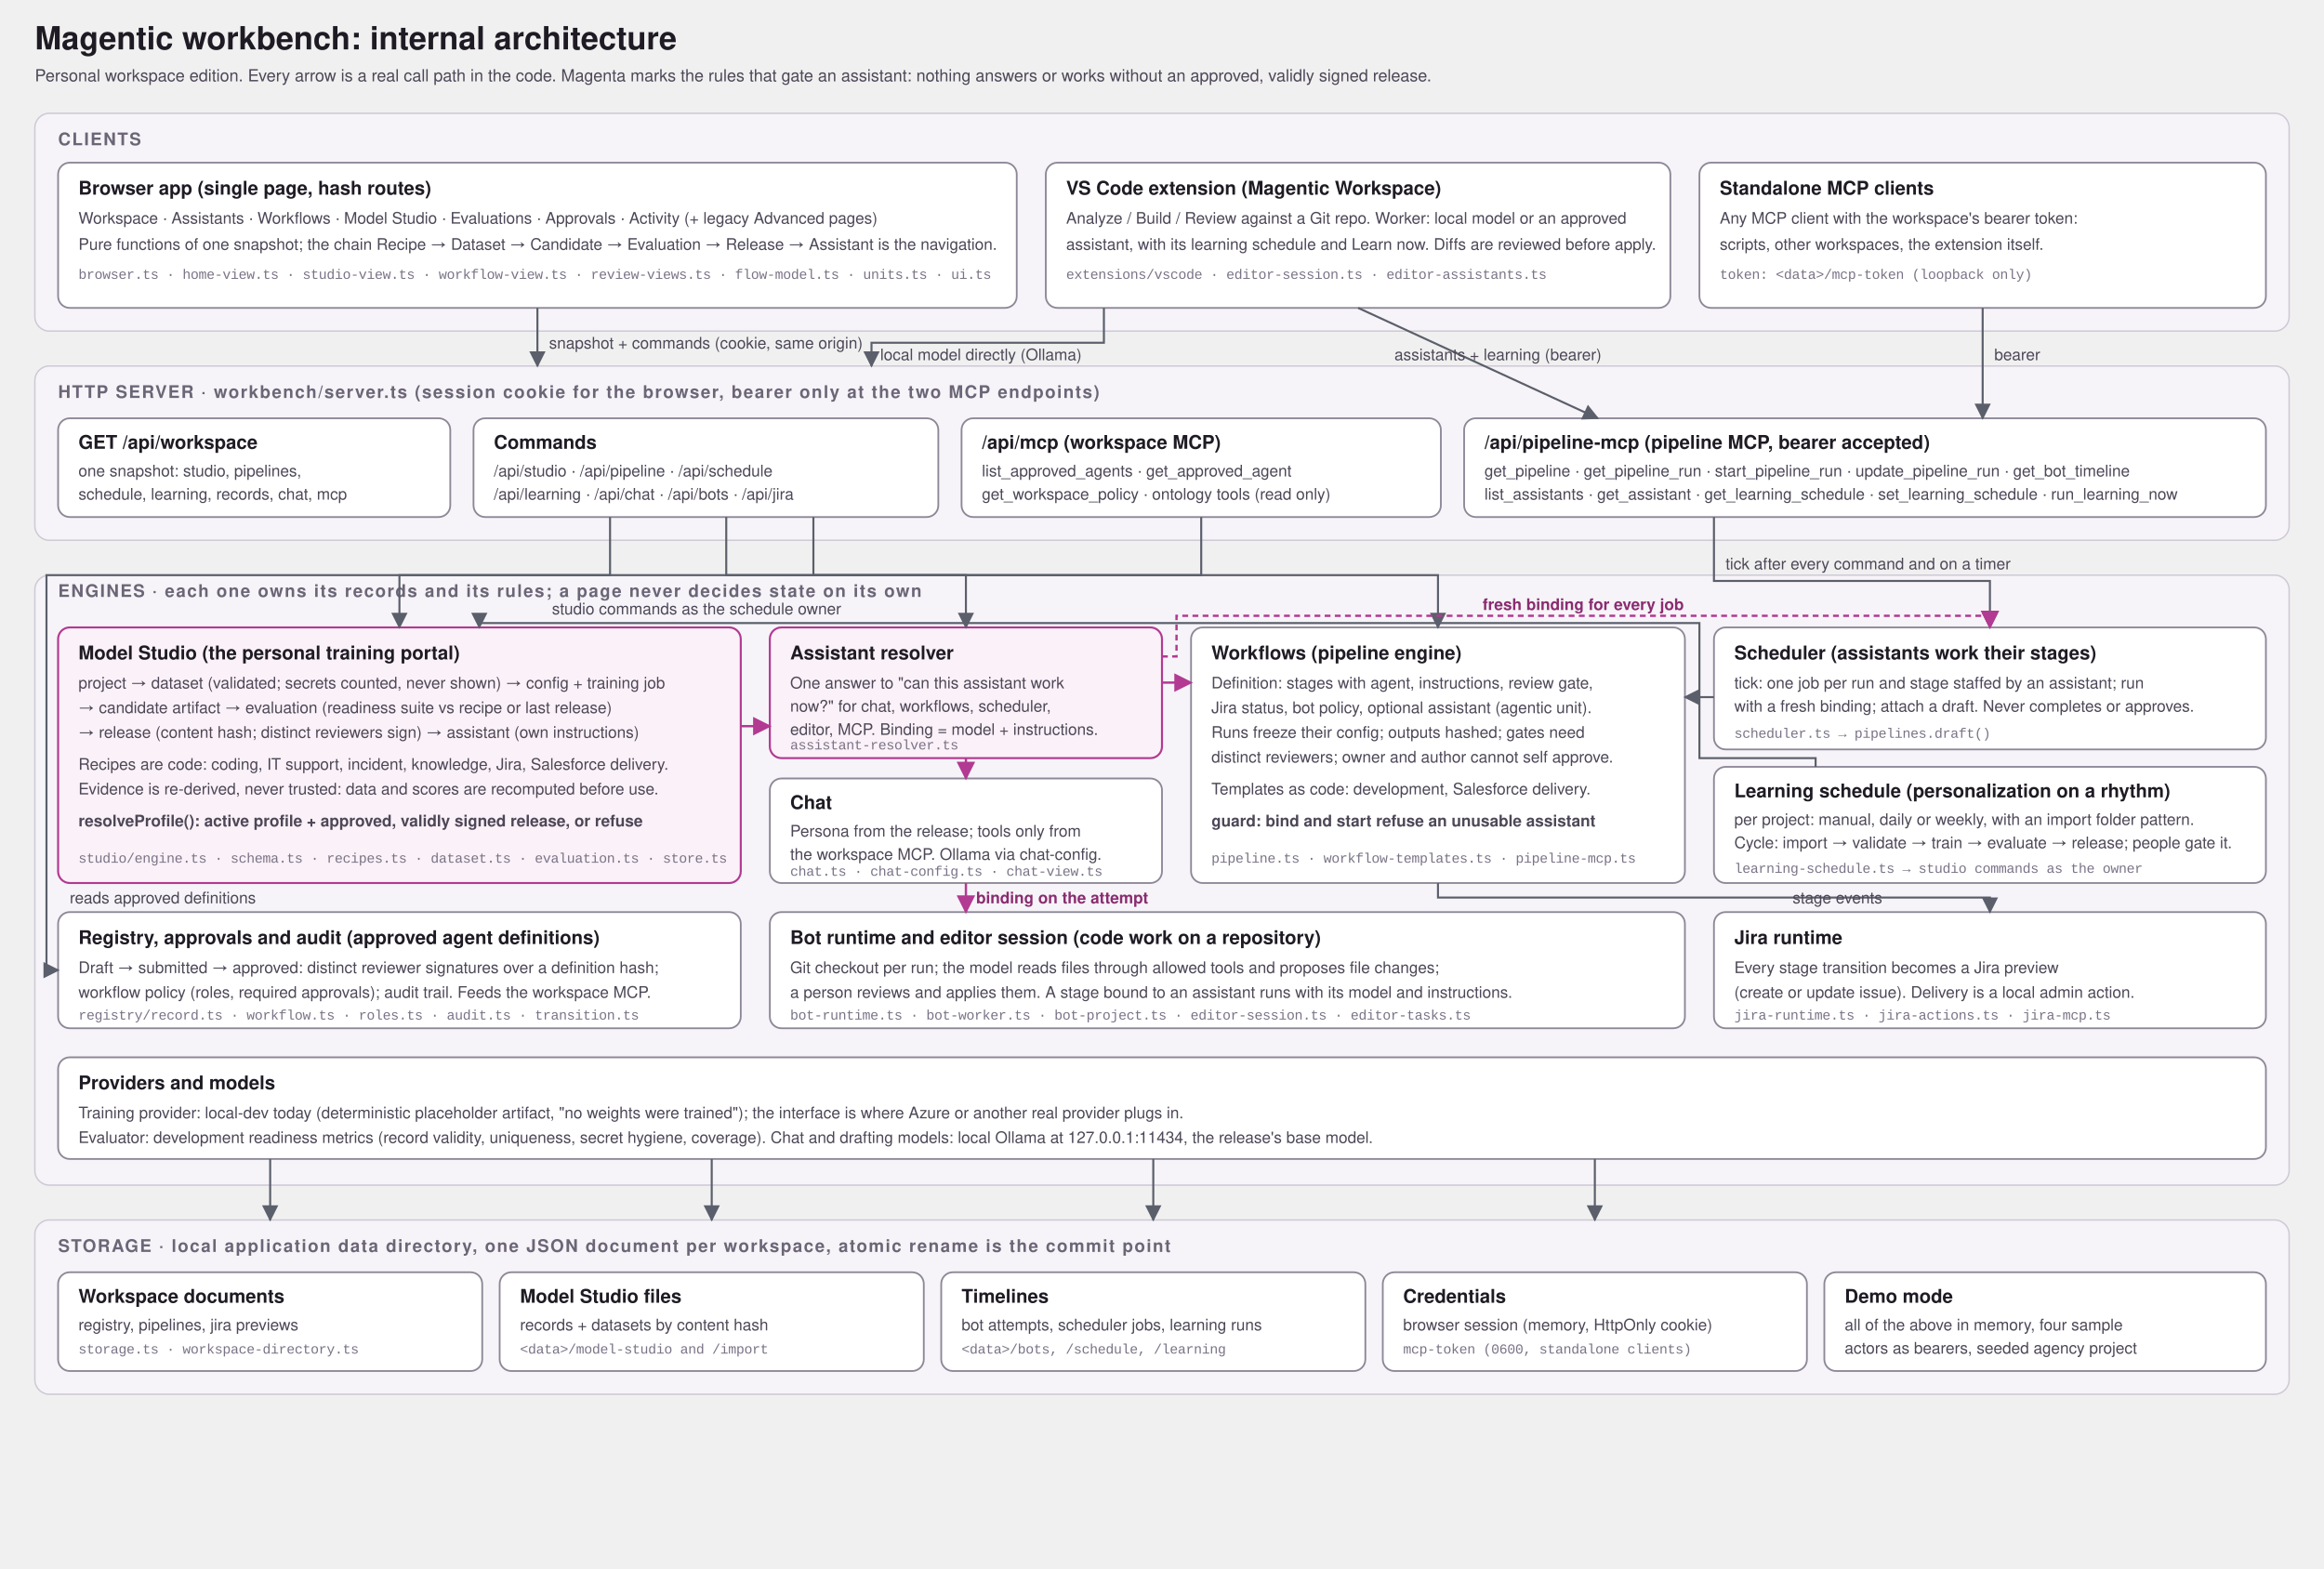
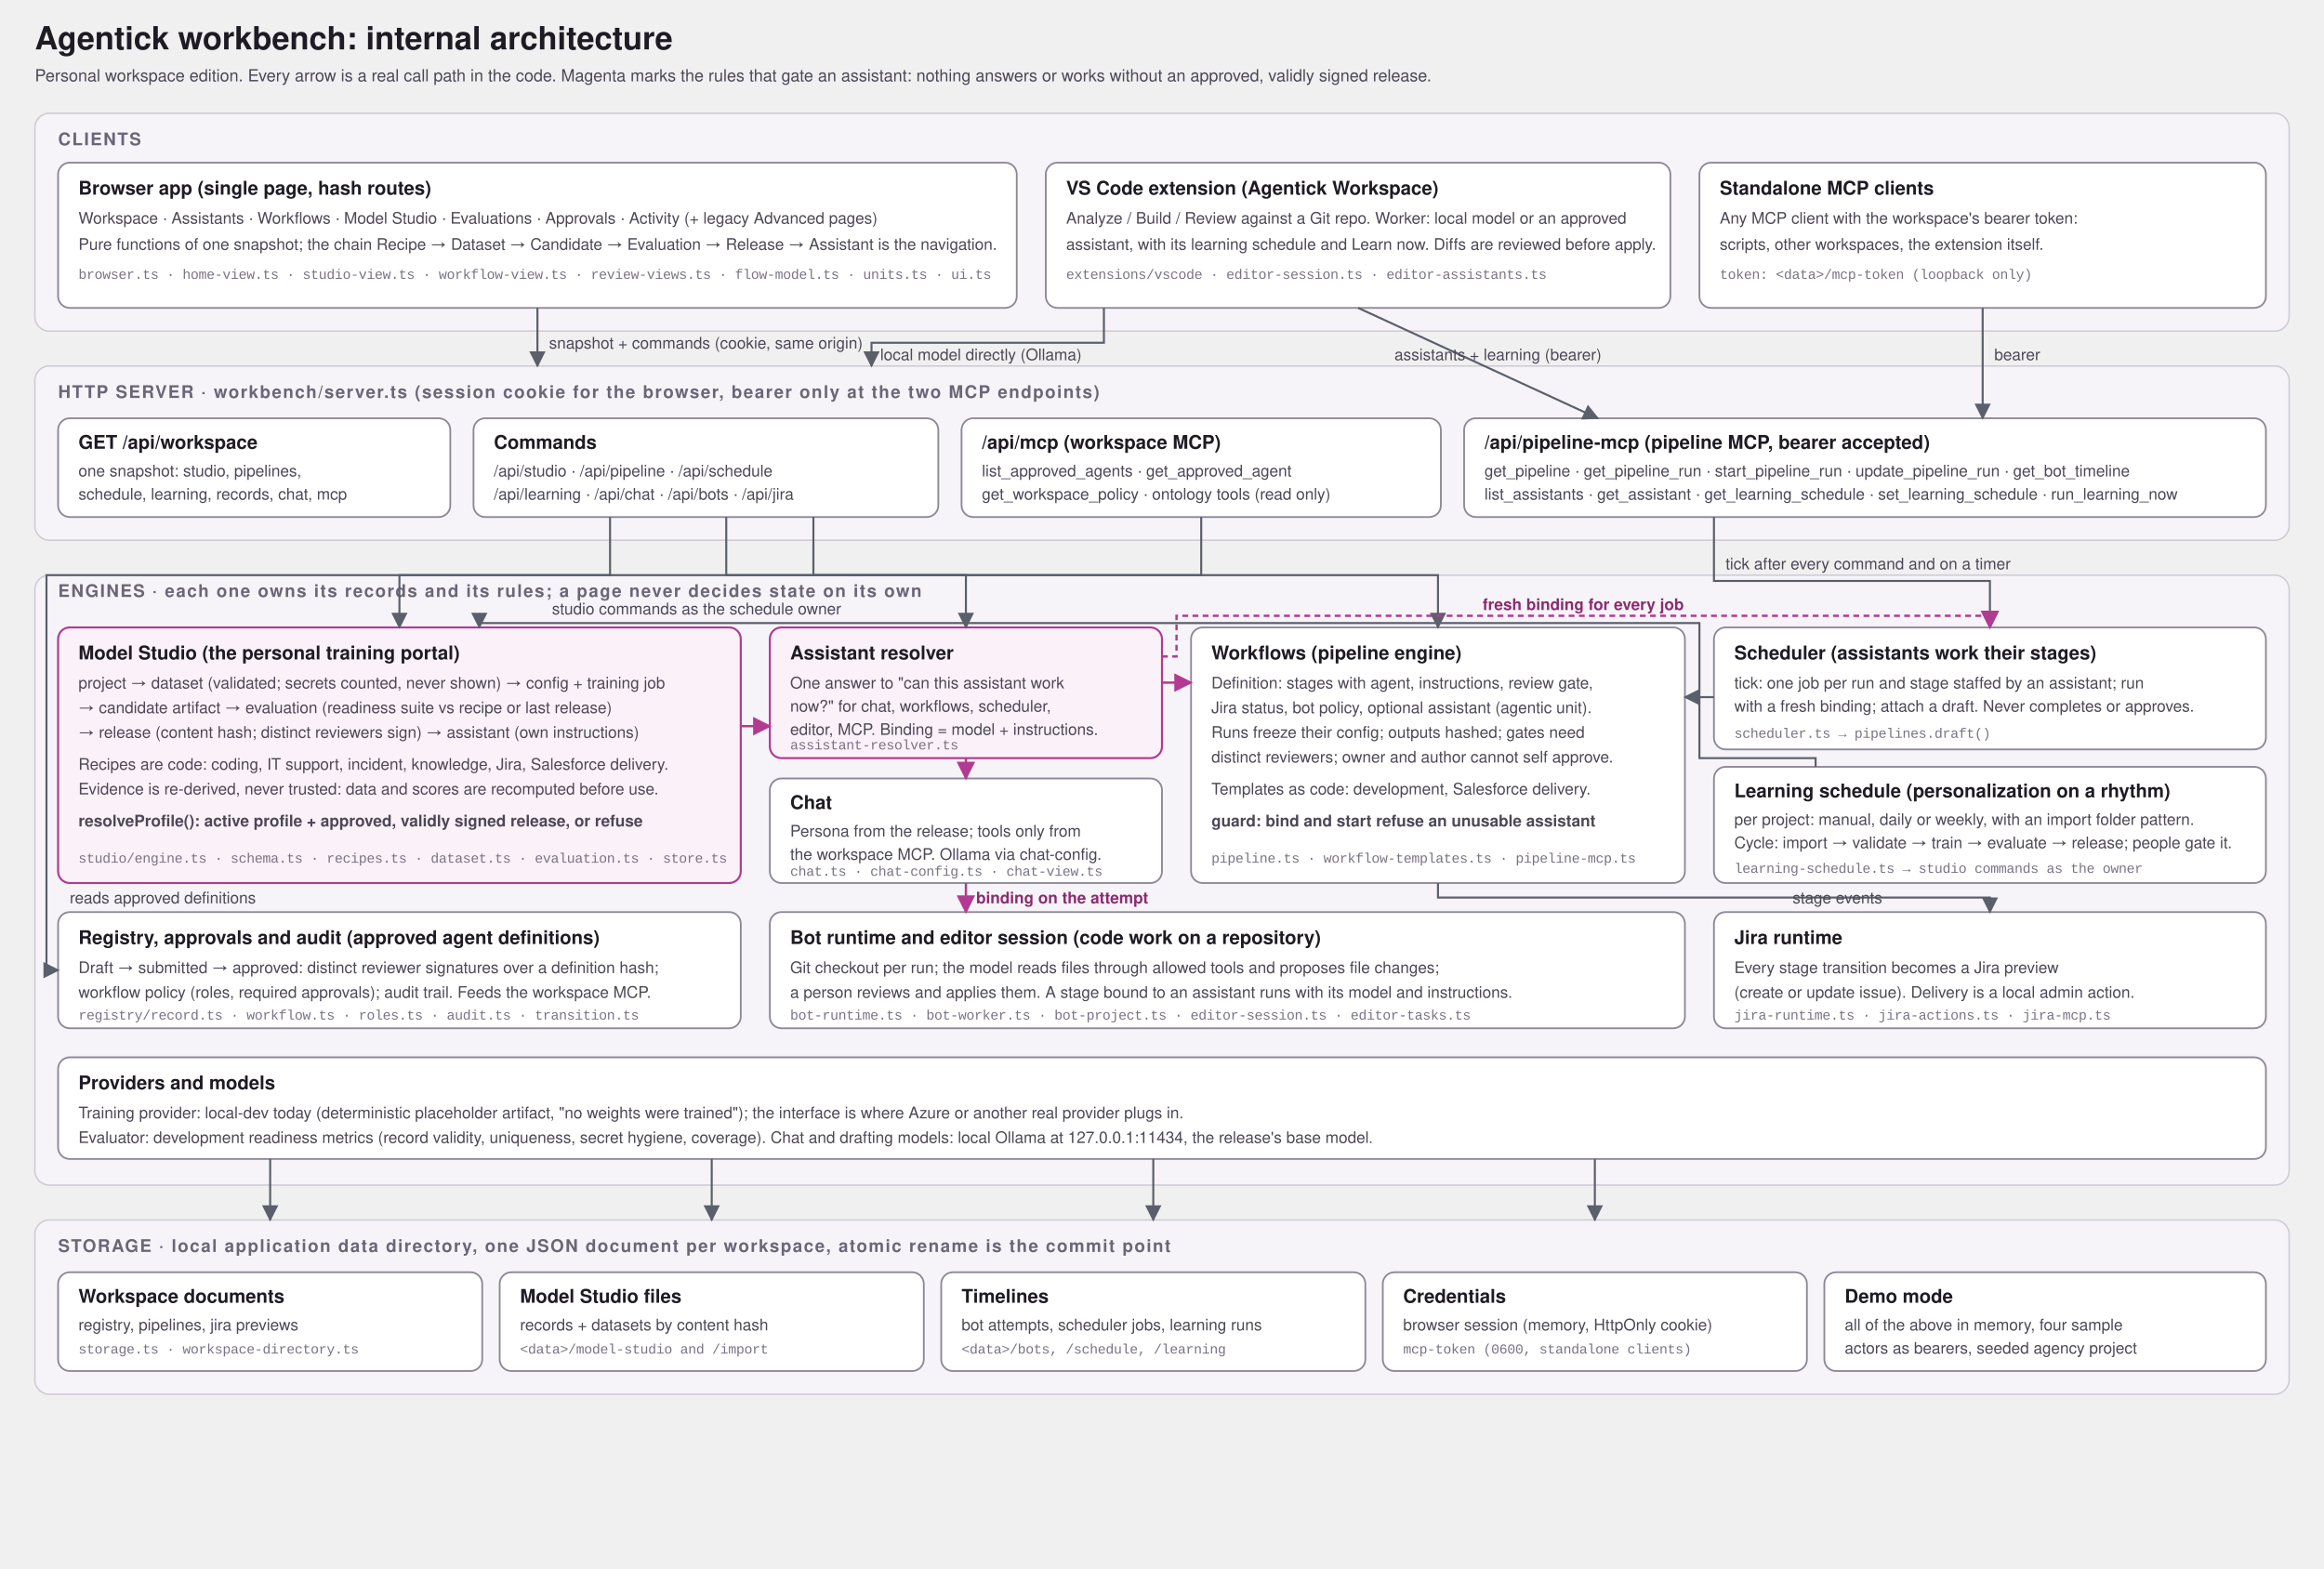
<svg xmlns="http://www.w3.org/2000/svg" width="1600" height="1080" viewBox="0 0 1600 1080" font-family="Helvetica, Arial, sans-serif" font-size="12">
  <defs>
    <marker id="arrow" viewBox="0 0 10 10" refX="9" refY="5" markerWidth="8" markerHeight="8" orient="auto-start-reverse">
      <path d="M0 0 L10 5 L0 10 z" fill="#5b5f6b" />
    </marker>
    <marker id="arrow-accent" viewBox="0 0 10 10" refX="9" refY="5" markerWidth="8" markerHeight="8" orient="auto-start-reverse">
      <path d="M0 0 L10 5 L0 10 z" fill="#b23a92" />
    </marker>
    <style>
      .layer { fill: #f6f4f8; stroke: #cfc9d6; stroke-width: 1; rx: 10; }
      .layer-title { font-size: 12px; font-weight: 700; letter-spacing: .08em; fill: #6c6577; }
      .box { fill: #ffffff; stroke: #8d8797; stroke-width: 1.2; rx: 8; }
      .box-accent { fill: #fbf1f8; stroke: #b23a92; stroke-width: 1.4; rx: 8; }
      .box-title { font-size: 13px; font-weight: 700; fill: #1f1b24; }
      .box-sub { font-size: 11px; fill: #4d4757; }
      .box-file { font-size: 9.5px; fill: #7a7386; font-family: "Liberation Mono", "DejaVu Sans Mono", monospace; letter-spacing: -0.02em; }
      .edge { fill: none; stroke: #5b5f6b; stroke-width: 1.4; marker-end: url(#arrow); }
      .edge-accent { fill: none; stroke: #b23a92; stroke-width: 1.6; marker-end: url(#arrow-accent); }
      .edge-label { font-size: 11px; fill: #4d4757; }
      .edge-label-accent { font-size: 11px; fill: #8a2c70; font-weight: 600; }
      .note { font-size: 11.5px; fill: #4d4757; }
    </style>
  </defs>
-   <text x="24" y="34" font-size="22" font-weight="700" fill="#1f1b24">Magentic workbench: internal architecture</text>
+   <text x="24" y="34" font-size="22" font-weight="700" fill="#1f1b24">Agentick workbench: internal architecture</text>
  <text x="24" y="56" class="note">Personal workspace edition. Every arrow is a real call path in the code. Magenta marks the rules that gate an assistant: nothing answers or works without an approved, validly signed release.</text>
  <rect x="24" y="78" width="1552" height="150" class="layer" />
  <text x="40" y="100" class="layer-title">CLIENTS</text>
  <rect x="40" y="112" width="660" height="100" class="box" />
  <text x="54" y="134" class="box-title">Browser app (single page, hash routes)</text>
  <text x="54" y="154" class="box-sub">Workspace · Assistants · Workflows · Model Studio · Evaluations · Approvals · Activity (+ legacy Advanced pages)</text>
  <text x="54" y="172" class="box-sub">Pure functions of one snapshot; the chain Recipe → Dataset → Candidate → Evaluation → Release → Assistant is the navigation.</text>
  <text x="54" y="192" class="box-file">browser.ts · home-view.ts · studio-view.ts · workflow-view.ts · review-views.ts · flow-model.ts · units.ts · ui.ts</text>
  <rect x="720" y="112" width="430" height="100" class="box" />
-   <text x="734" y="134" class="box-title">VS Code extension (Magentic Workspace)</text>
+   <text x="734" y="134" class="box-title">VS Code extension (Agentick Workspace)</text>
  <text x="734" y="154" class="box-sub">Analyze / Build / Review against a Git repo. Worker: local model or an approved</text>
  <text x="734" y="172" class="box-sub">assistant, with its learning schedule and Learn now. Diffs are reviewed before apply.</text>
  <text x="734" y="192" class="box-file">extensions/vscode · editor-session.ts · editor-assistants.ts</text>
  <rect x="1170" y="112" width="390" height="100" class="box" />
  <text x="1184" y="134" class="box-title">Standalone MCP clients</text>
  <text x="1184" y="154" class="box-sub">Any MCP client with the workspace's bearer token:</text>
  <text x="1184" y="172" class="box-sub">scripts, other workspaces, the extension itself.</text>
  <text x="1184" y="192" class="box-file">token: &lt;data&gt;/mcp-token (loopback only)</text>
  <rect x="24" y="252" width="1552" height="120" class="layer" />
  <text x="40" y="274" class="layer-title">HTTP SERVER  ·  workbench/server.ts  (session cookie for the browser, bearer only at the two MCP endpoints)</text>
  <rect x="40" y="288" width="270" height="68" class="box" />
  <text x="54" y="309" class="box-title">GET /api/workspace</text>
  <text x="54" y="328" class="box-sub">one snapshot: studio, pipelines,</text>
  <text x="54" y="344" class="box-sub">schedule, learning, records, chat, mcp</text>
  <rect x="326" y="288" width="320" height="68" class="box" />
  <text x="340" y="309" class="box-title">Commands</text>
  <text x="340" y="328" class="box-sub">/api/studio · /api/pipeline · /api/schedule</text>
  <text x="340" y="344" class="box-sub">/api/learning · /api/chat · /api/bots · /api/jira</text>
  <rect x="662" y="288" width="330" height="68" class="box" />
  <text x="676" y="309" class="box-title">/api/mcp  (workspace MCP)</text>
  <text x="676" y="328" class="box-sub">list_approved_agents · get_approved_agent</text>
  <text x="676" y="344" class="box-sub">get_workspace_policy · ontology tools (read only)</text>
  <rect x="1008" y="288" width="552" height="68" class="box" />
  <text x="1022" y="309" class="box-title">/api/pipeline-mcp  (pipeline MCP, bearer accepted)</text>
  <text x="1022" y="328" class="box-sub">get_pipeline · get_pipeline_run · start_pipeline_run · update_pipeline_run · get_bot_timeline</text>
  <text x="1022" y="344" class="box-sub">list_assistants · get_assistant · get_learning_schedule · set_learning_schedule · run_learning_now</text>
  <rect x="24" y="396" width="1552" height="420" class="layer" />
  <text x="40" y="411" class="layer-title">ENGINES  ·  each one owns its records and its rules; a page never decides state on its own</text>
  <rect x="40" y="432" width="470" height="176" class="box-accent" />
  <text x="54" y="454" class="box-title">Model Studio  (the personal training portal)</text>
  <text x="54" y="474" class="box-sub">project → dataset (validated; secrets counted, never shown) → config + training job</text>
  <text x="54" y="491" class="box-sub">→ candidate artifact → evaluation (readiness suite vs recipe or last release)</text>
  <text x="54" y="508" class="box-sub">→ release (content hash; distinct reviewers sign) → assistant (own instructions)</text>
  <text x="54" y="530" class="box-sub">Recipes are code: coding, IT support, incident, knowledge, Jira, Salesforce delivery.</text>
  <text x="54" y="547" class="box-sub">Evidence is re-derived, never trusted: data and scores are recomputed before use.</text>
  <text x="54" y="569" class="box-sub" font-weight="600" fill="#8a2c70">resolveProfile(): active profile + approved, validly signed release, or refuse</text>
  <text x="54" y="594" class="box-file">studio/engine.ts · schema.ts · recipes.ts · dataset.ts · evaluation.ts · store.ts</text>
  <rect x="530" y="432" width="270" height="90" class="box-accent" />
  <text x="544" y="454" class="box-title">Assistant resolver</text>
  <text x="544" y="474" class="box-sub">One answer to "can this assistant work</text>
  <text x="544" y="490" class="box-sub">now?" for chat, workflows, scheduler,</text>
  <text x="544" y="506" class="box-sub">editor, MCP. Binding = model + instructions.</text>
  <text x="544" y="518" class="box-file" dy="-2">assistant-resolver.ts</text>
  <rect x="530" y="536" width="270" height="72" class="box" />
  <text x="544" y="557" class="box-title">Chat</text>
  <text x="544" y="576" class="box-sub">Persona from the release; tools only from</text>
  <text x="544" y="592" class="box-sub">the workspace MCP. Ollama via chat-config.</text>
  <text x="544" y="604" class="box-file" dy="-1">chat.ts · chat-config.ts · chat-view.ts</text>
  <rect x="820" y="432" width="340" height="176" class="box" />
  <text x="834" y="454" class="box-title">Workflows  (pipeline engine)</text>
  <text x="834" y="474" class="box-sub">Definition: stages with agent, instructions, review gate,</text>
  <text x="834" y="491" class="box-sub">Jira status, bot policy, optional assistant (agentic unit).</text>
  <text x="834" y="508" class="box-sub">Runs freeze their config; outputs hashed; gates need</text>
  <text x="834" y="525" class="box-sub">distinct reviewers; owner and author cannot self approve.</text>
  <text x="834" y="547" class="box-sub">Templates as code: development, Salesforce delivery.</text>
  <text x="834" y="569" class="box-sub" font-weight="600" fill="#8a2c70">guard: bind and start refuse an unusable assistant</text>
  <text x="834" y="594" class="box-file">pipeline.ts · workflow-templates.ts · pipeline-mcp.ts</text>
  <rect x="1180" y="432" width="380" height="84" class="box" />
  <text x="1194" y="454" class="box-title">Scheduler  (assistants work their stages)</text>
  <text x="1194" y="474" class="box-sub">tick: one job per run and stage staffed by an assistant; run</text>
  <text x="1194" y="490" class="box-sub">with a fresh binding; attach a draft. Never completes or approves.</text>
  <text x="1194" y="508" class="box-file">scheduler.ts  →  pipelines.draft()</text>
  <rect x="1180" y="528" width="380" height="80" class="box" />
  <text x="1194" y="549" class="box-title">Learning schedule  (personalization on a rhythm)</text>
  <text x="1194" y="568" class="box-sub">per project: manual, daily or weekly, with an import folder pattern.</text>
  <text x="1194" y="584" class="box-sub">Cycle: import → validate → train → evaluate → release; people gate it.</text>
  <text x="1194" y="601" class="box-file">learning-schedule.ts  →  studio commands as the owner</text>
  <rect x="40" y="628" width="470" height="80" class="box" />
  <text x="54" y="650" class="box-title">Registry, approvals and audit  (approved agent definitions)</text>
  <text x="54" y="670" class="box-sub">Draft → submitted → approved: distinct reviewer signatures over a definition hash;</text>
  <text x="54" y="687" class="box-sub">workflow policy (roles, required approvals); audit trail. Feeds the workspace MCP.</text>
  <text x="54" y="702" class="box-file">registry/record.ts · workflow.ts · roles.ts · audit.ts · transition.ts</text>
  <rect x="530" y="628" width="630" height="80" class="box" />
  <text x="544" y="650" class="box-title">Bot runtime and editor session  (code work on a repository)</text>
  <text x="544" y="670" class="box-sub">Git checkout per run; the model reads files through allowed tools and proposes file changes;</text>
  <text x="544" y="687" class="box-sub">a person reviews and applies them. A stage bound to an assistant runs with its model and instructions.</text>
  <text x="544" y="702" class="box-file">bot-runtime.ts · bot-worker.ts · bot-project.ts · editor-session.ts · editor-tasks.ts</text>
  <rect x="1180" y="628" width="380" height="80" class="box" />
  <text x="1194" y="650" class="box-title">Jira runtime</text>
  <text x="1194" y="670" class="box-sub">Every stage transition becomes a Jira preview</text>
  <text x="1194" y="687" class="box-sub">(create or update issue). Delivery is a local admin action.</text>
  <text x="1194" y="702" class="box-file">jira-runtime.ts · jira-actions.ts · jira-mcp.ts</text>
  <rect x="40" y="728" width="1520" height="70" class="box" />
  <text x="54" y="750" class="box-title">Providers and models</text>
  <text x="54" y="770" class="box-sub">Training provider: local-dev today (deterministic placeholder artifact, "no weights were trained"); the interface is where Azure or another real provider plugs in.</text>
  <text x="54" y="787" class="box-sub">Evaluator: development readiness metrics (record validity, uniqueness, secret hygiene, coverage). Chat and drafting models: local Ollama at 127.0.0.1:11434, the release's base model.</text>
  <rect x="24" y="840" width="1552" height="120" class="layer" />
  <text x="40" y="862" class="layer-title">STORAGE  ·  local application data directory, one JSON document per workspace, atomic rename is the commit point</text>
  <rect x="40" y="876" width="292" height="68" class="box" />
  <text x="54" y="897" class="box-title">Workspace documents</text>
  <text x="54" y="916" class="box-sub">registry, pipelines, jira previews</text>
  <text x="54" y="932" class="box-file">storage.ts · workspace-directory.ts</text>
  <rect x="344" y="876" width="292" height="68" class="box" />
  <text x="358" y="897" class="box-title">Model Studio files</text>
  <text x="358" y="916" class="box-sub">records + datasets by content hash</text>
  <text x="358" y="932" class="box-file">&lt;data&gt;/model-studio and /import</text>
  <rect x="648" y="876" width="292" height="68" class="box" />
  <text x="662" y="897" class="box-title">Timelines</text>
  <text x="662" y="916" class="box-sub">bot attempts, scheduler jobs, learning runs</text>
  <text x="662" y="932" class="box-file">&lt;data&gt;/bots, /schedule, /learning</text>
  <rect x="952" y="876" width="292" height="68" class="box" />
  <text x="966" y="897" class="box-title">Credentials</text>
  <text x="966" y="916" class="box-sub">browser session (memory, HttpOnly cookie)</text>
  <text x="966" y="932" class="box-file">mcp-token (0600, standalone clients)</text>
  <rect x="1256" y="876" width="304" height="68" class="box" />
  <text x="1270" y="897" class="box-title">Demo mode</text>
  <text x="1270" y="916" class="box-sub">all of the above in memory, four sample</text>
  <text x="1270" y="932" class="box-sub">actors as bearers, seeded agency project</text>
  <path d="M370 212 L370 252" class="edge" />
  <text x="378" y="240" class="edge-label">snapshot + commands (cookie, same origin)</text>
  <path d="M935 212 L1100 288" class="edge" />
  <text x="960" y="248" class="edge-label">assistants + learning (bearer)</text>
  <path d="M1365 212 L1365 288" class="edge" />
  <text x="1373" y="248" class="edge-label">bearer</text>
  <path d="M760 212 L760 236 L600 236 L600 252" class="edge" />
  <text x="606" y="248" class="edge-label">local model directly (Ollama)</text>
  <path d="M420 356 L420 396 L275 396 L275 432" class="edge" />
  <path d="M500 356 L500 396 L665 396 L665 432" class="edge" />
  <path d="M560 356 L560 396 L990 396 L990 432" class="edge" />
  <path d="M1180 356 L1180 400 L1370 400 L1370 432" class="edge" />
  <text x="1188" y="392" class="edge-label">tick after every command and on a timer</text>
  <path d="M827 356 L827 396 L32 396 L32 668 L40 668" class="edge" />
  <text x="48" y="622" class="edge-label">reads approved definitions</text>
  <path d="M510 500 L530 500" class="edge-accent" />
  <path d="M800 470 L820 470" class="edge-accent" />
  <path d="M665 522 L665 536" class="edge-accent" />
  <path d="M800 452 L810 452 L810 424 L1370 424 L1370 432" class="edge-accent" stroke-dasharray="4 3" />
  <text x="1090" y="420" class="edge-label-accent" text-anchor="middle">fresh binding for every job</text>
  <path d="M665 608 L665 628" class="edge-accent" />
  <text x="672" y="622" class="edge-label-accent">binding on the attempt</text>
  <path d="M1180 480 L1160 480" class="edge" />
  <path d="M1250 528 L1250 522 L1170 522 L1170 429 L330 429 L330 432" class="edge" />
  <text x="380" y="423" class="edge-label">studio commands as the schedule owner</text>
  <path d="M990 608 L990 618 L1370 618 L1370 628" class="edge" />
  <text x="1265" y="622" class="edge-label" text-anchor="middle">stage events</text>
  <path d="M186 798 L186 840" class="edge" />
  <path d="M490 798 L490 840" class="edge" />
  <path d="M794 798 L794 840" class="edge" />
  <path d="M1098 798 L1098 840" class="edge" />
</svg>
